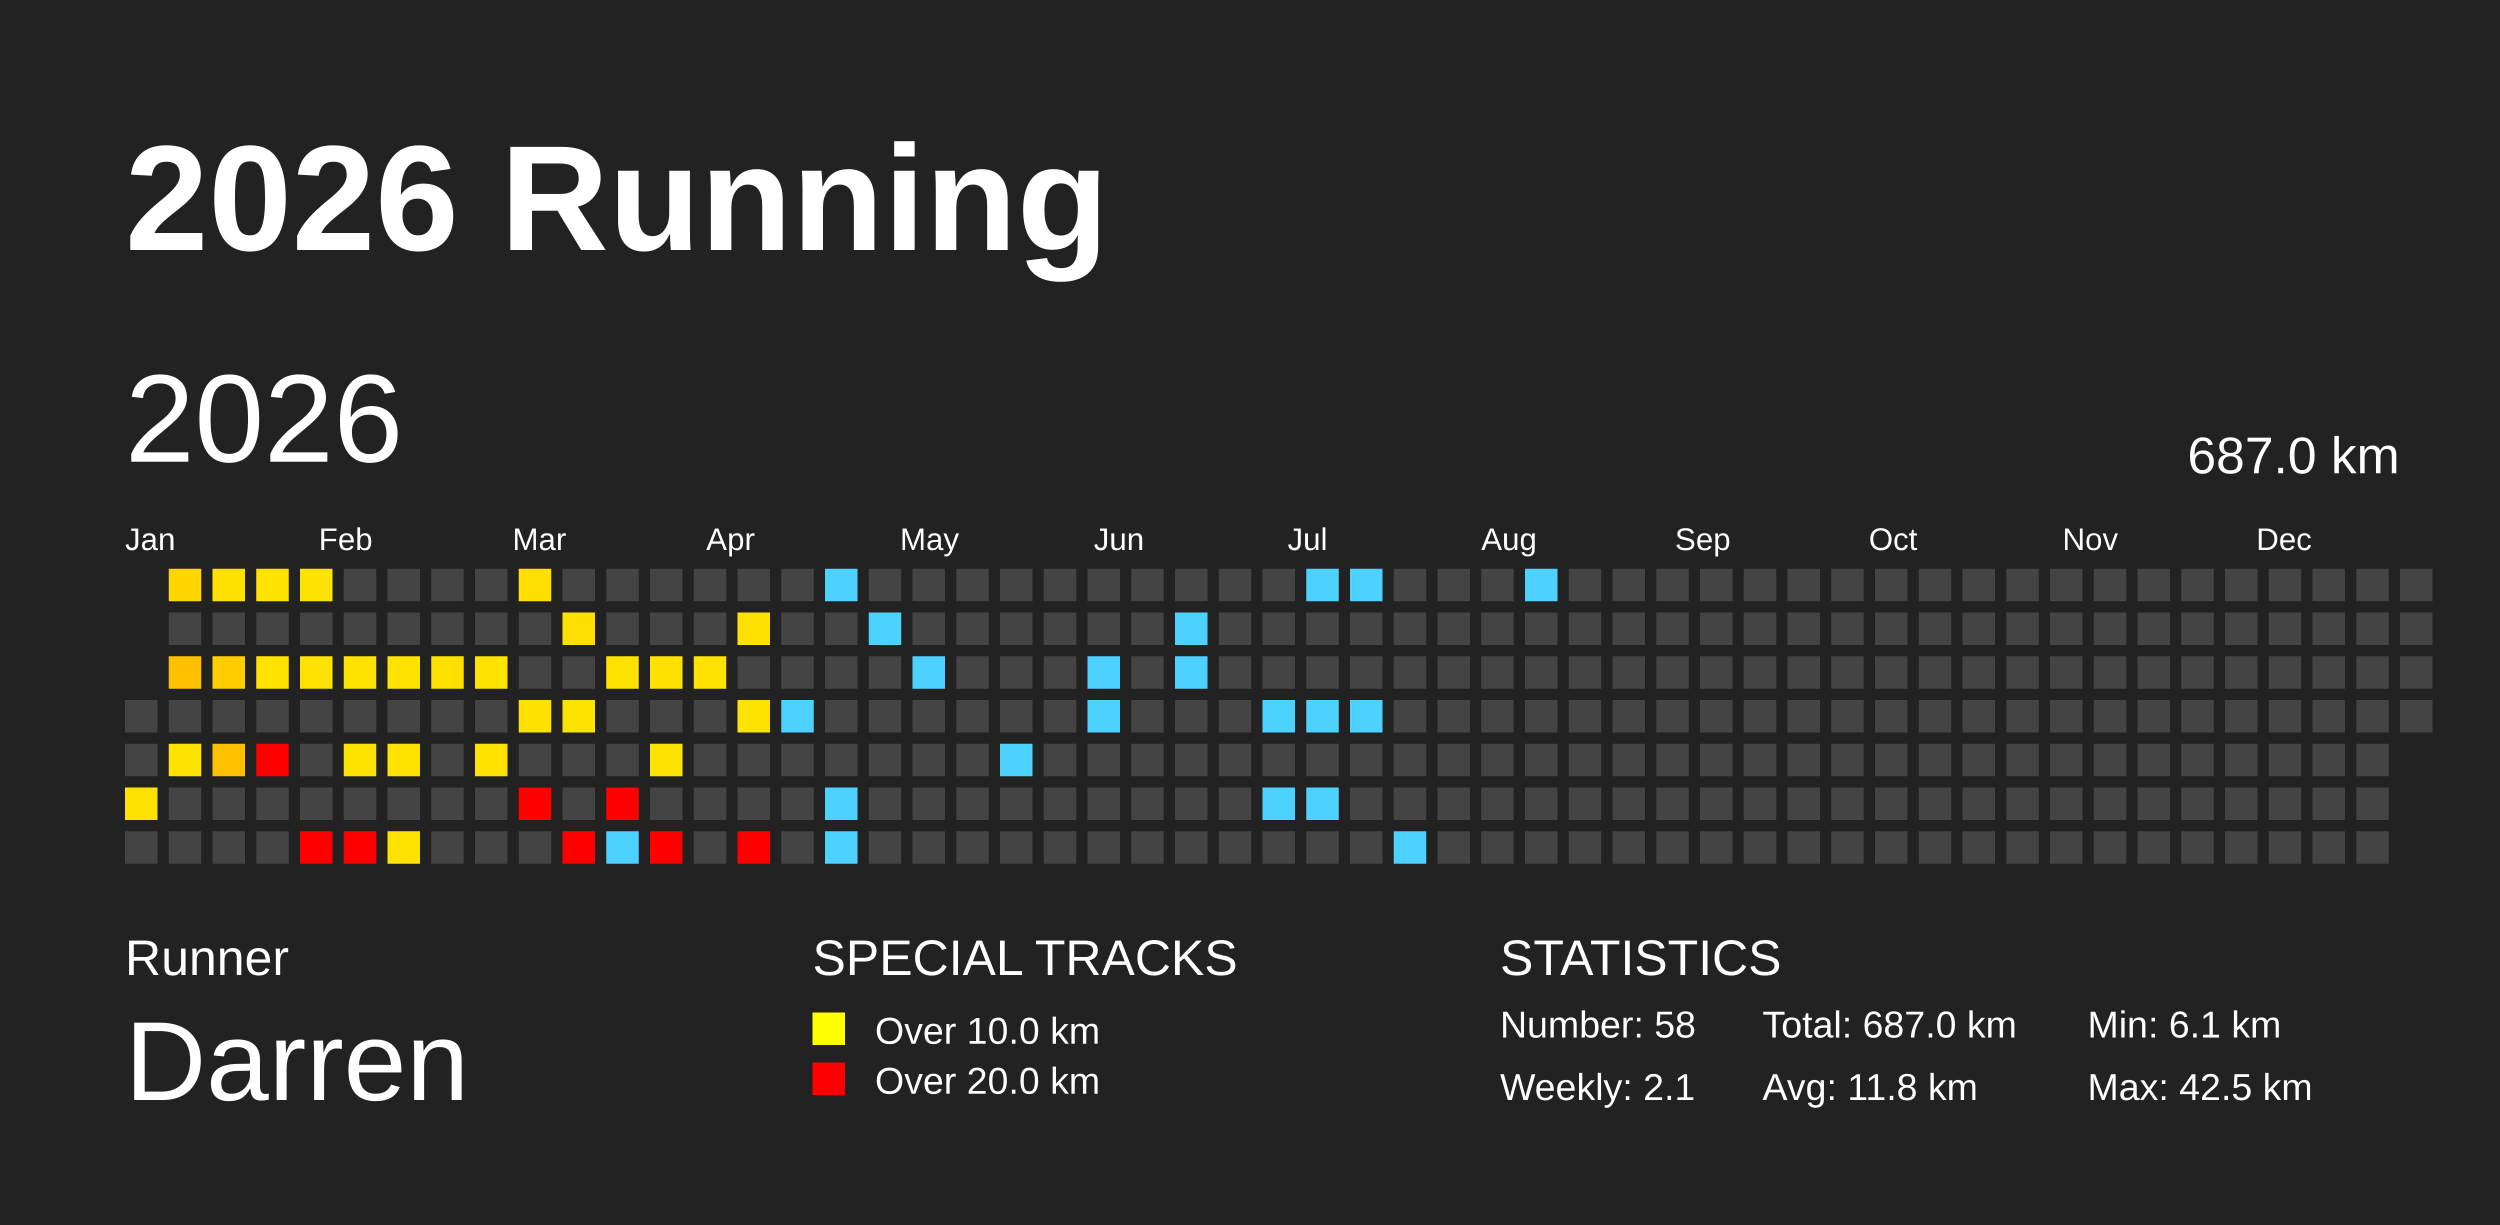
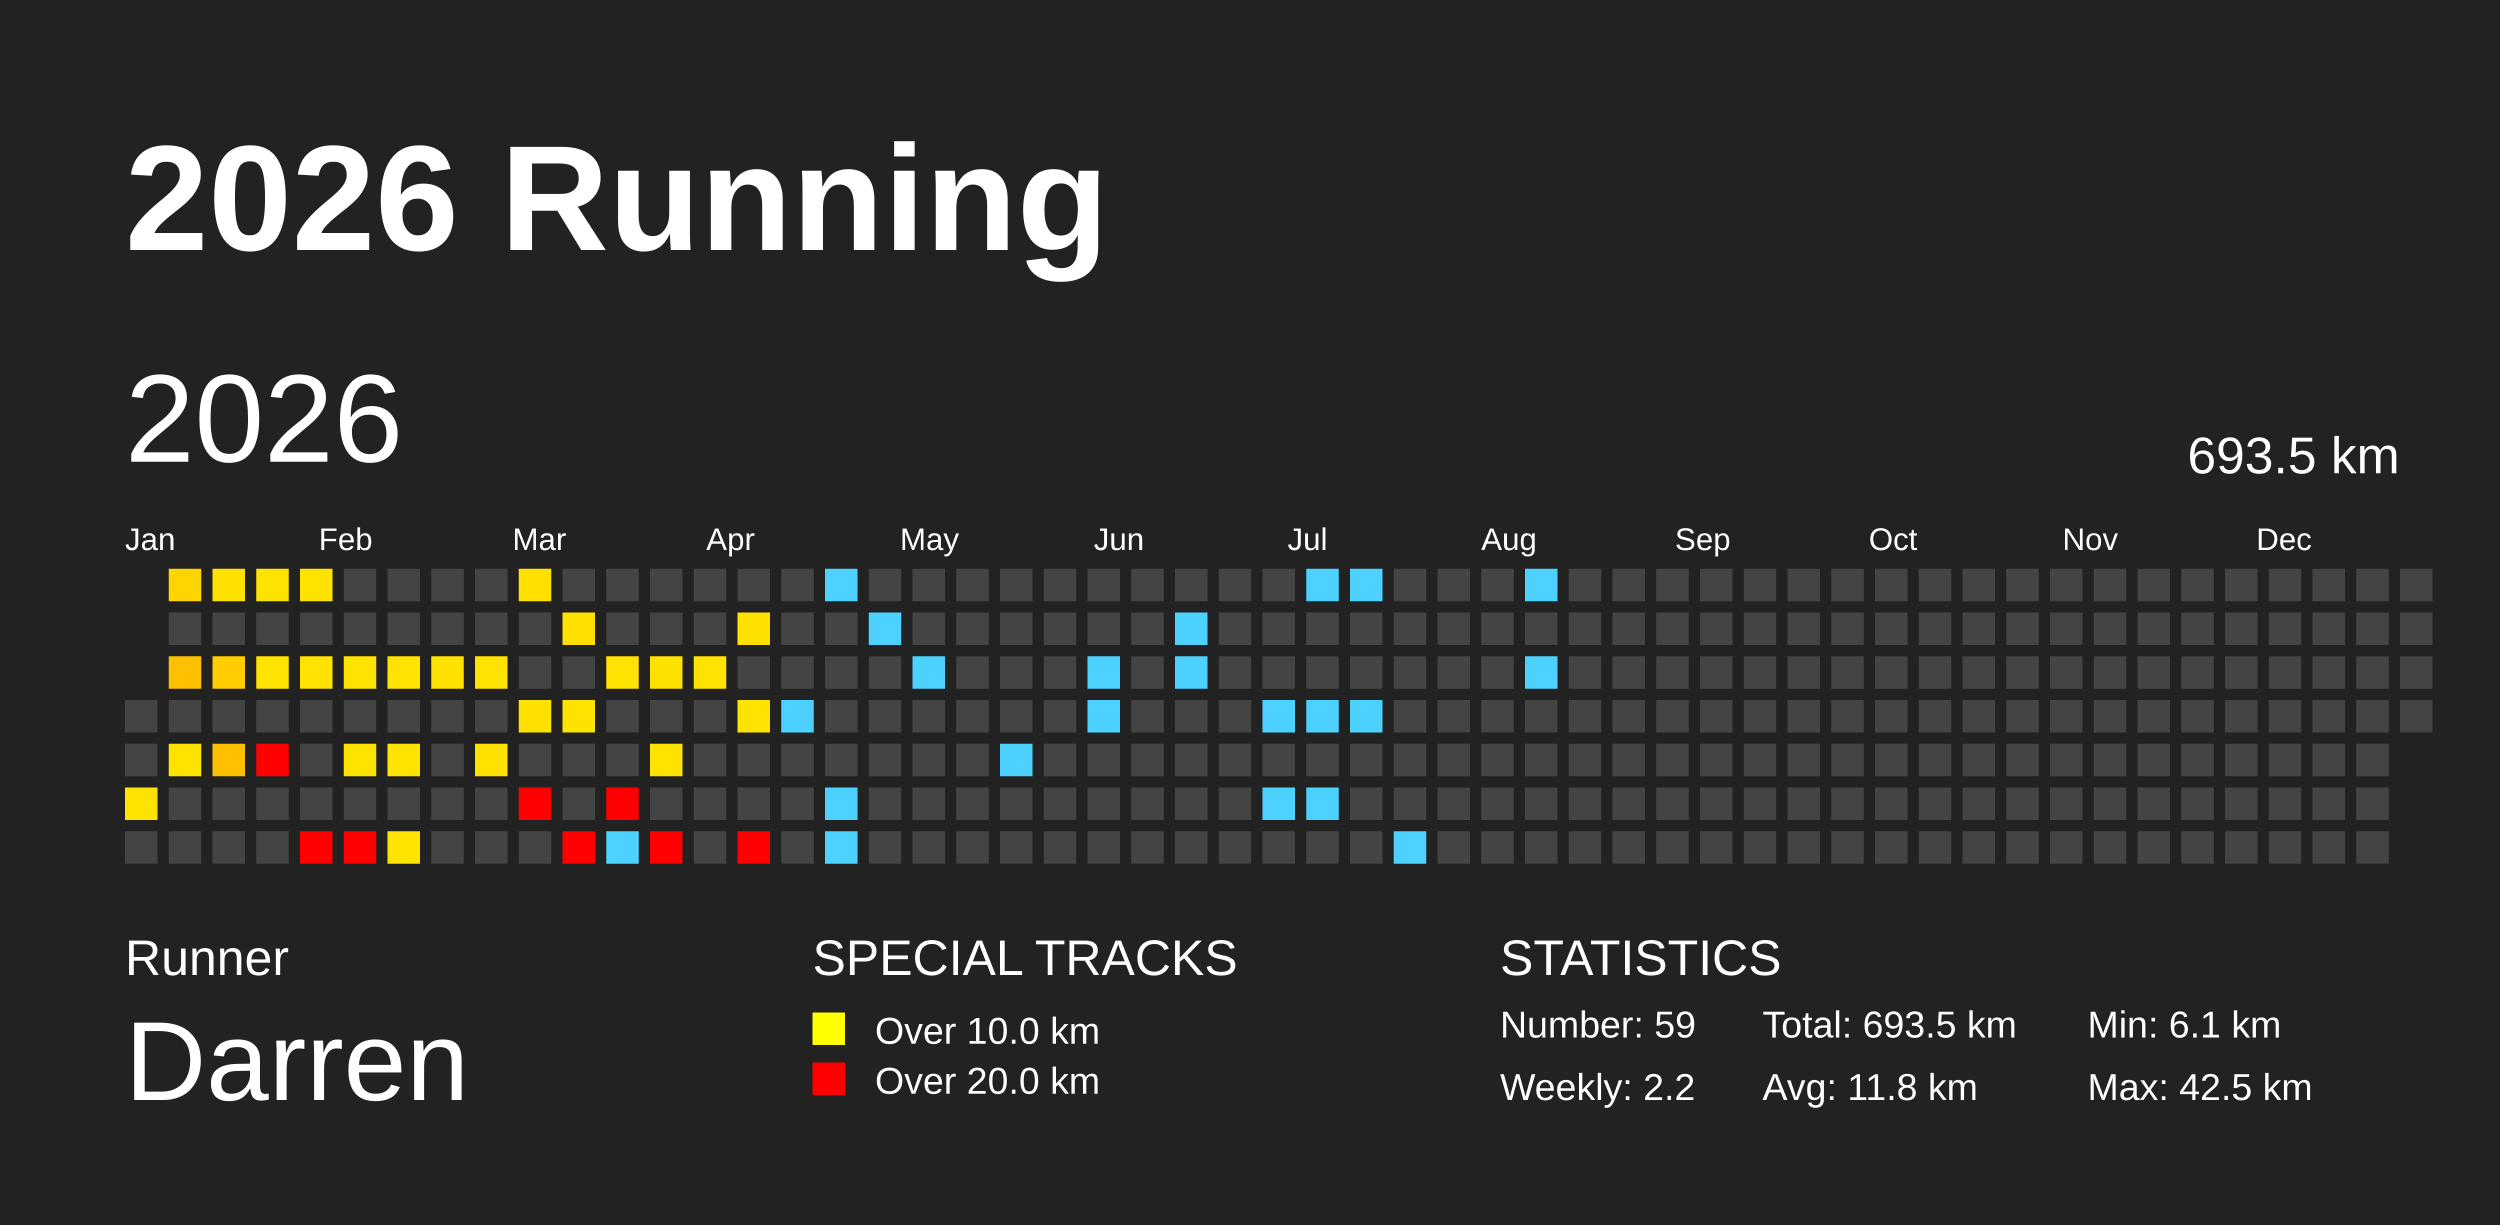
<svg xmlns="http://www.w3.org/2000/svg" baseProfile="full" height="98mm" version="1.1" viewBox="0,0,200,98" width="200mm">
  <defs />
  <rect fill="#222222" height="98" width="200" x="0" y="0" />
  <text fill="#FFFFFF" style="font-size:12px; font-family:Arial; font-weight:bold;" x="10" y="20">2026 Running</text>
  <text fill="#FFFFFF" style="font-size:4px; font-family:Arial" x="10" y="78">Runner</text>
  <text fill="#FFFFFF" style="font-size:9px; font-family:Arial" x="10" y="88">Darren</text>
  <text fill="#FFFFFF" style="font-size:4px; font-family:Arial" x="65" y="78">SPECIAL TRACKS</text>
  <rect fill="yellow" height="2.6" width="2.6" x="65" y="81" />
  <text fill="#FFFFFF" style="font-size:3px; font-family:Arial" x="70" y="83.5">Over 10.0 km</text>
  <rect fill="red" height="2.6" width="2.6" x="65" y="85" />
  <text fill="#FFFFFF" style="font-size:3px; font-family:Arial" x="70" y="87.5">Over 20.0 km</text>
  <text fill="#FFFFFF" style="font-size:4px; font-family:Arial" x="120" y="78">STATISTICS</text>
-   <text fill="#FFFFFF" style="font-size:3px; font-family:Arial" x="120" y="83">Number: 58</text>
-   <text fill="#FFFFFF" style="font-size:3px; font-family:Arial" x="120" y="88">Weekly: 2.1</text>
-   <text fill="#FFFFFF" style="font-size:3px; font-family:Arial" x="141" y="83">Total: 687.0 km</text>
+   <text fill="#FFFFFF" style="font-size:3px; font-family:Arial" x="120" y="83">Number: 59</text>
+   <text fill="#FFFFFF" style="font-size:3px; font-family:Arial" x="120" y="88">Weekly: 2.2</text>
+   <text fill="#FFFFFF" style="font-size:3px; font-family:Arial" x="141" y="83">Total: 693.5 km</text>
  <text fill="#FFFFFF" style="font-size:3px; font-family:Arial" x="141" y="88">Avg: 11.8 km</text>
  <text fill="#FFFFFF" style="font-size:3px; font-family:Arial" x="167" y="83">Min: 6.1 km</text>
  <text fill="#FFFFFF" style="font-size:3px; font-family:Arial" x="167" y="88">Max: 42.5 km</text>
  <text dominant-baseline="hanging" fill="#FFFFFF" style="font-size:10.0px; font-family:Arial;" x="10" y="30">2026</text>
-   <text dominant-baseline="hanging" fill="#FFFFFF" style="font-size:4.125px; font-family:Arial;" x="175" y="35">687.0 km</text>
+   <text dominant-baseline="hanging" fill="#FFFFFF" style="font-size:4.125px; font-family:Arial;" x="175" y="35">693.5 km</text>
  <text fill="#FFFFFF" style="font-size:2.5px; font-family:Arial" x="10.0" y="44">Jan</text>
  <text fill="#FFFFFF" style="font-size:2.5px; font-family:Arial" x="25.5" y="44">Feb</text>
  <text fill="#FFFFFF" style="font-size:2.5px; font-family:Arial" x="41.0" y="44">Mar</text>
  <text fill="#FFFFFF" style="font-size:2.5px; font-family:Arial" x="56.5" y="44">Apr</text>
  <text fill="#FFFFFF" style="font-size:2.5px; font-family:Arial" x="72.0" y="44">May</text>
  <text fill="#FFFFFF" style="font-size:2.5px; font-family:Arial" x="87.5" y="44">Jun</text>
  <text fill="#FFFFFF" style="font-size:2.5px; font-family:Arial" x="103.0" y="44">Jul</text>
  <text fill="#FFFFFF" style="font-size:2.5px; font-family:Arial" x="118.5" y="44">Aug</text>
  <text fill="#FFFFFF" style="font-size:2.5px; font-family:Arial" x="134.0" y="44">Sep</text>
  <text fill="#FFFFFF" style="font-size:2.5px; font-family:Arial" x="149.5" y="44">Oct</text>
  <text fill="#FFFFFF" style="font-size:2.5px; font-family:Arial" x="165.0" y="44">Nov</text>
  <text fill="#FFFFFF" style="font-size:2.5px; font-family:Arial" x="180.5" y="44">Dec</text>
  <rect fill="#444444" height="2.6" width="2.6" x="10.0" y="56.0" />
  <rect fill="#444444" height="2.6" width="2.6" x="10.0" y="59.5" />
  <rect fill="#ffe300" height="2.6" width="2.6" x="10.0" y="63.0" />
  <rect fill="#444444" height="2.6" width="2.6" x="10.0" y="66.5" />
  <rect fill="#ffd500" height="2.6" width="2.6" x="13.5" y="45.5" />
  <rect fill="#444444" height="2.6" width="2.6" x="13.5" y="49.0" />
  <rect fill="#ffc000" height="2.6" width="2.6" x="13.5" y="52.5" />
  <rect fill="#444444" height="2.6" width="2.6" x="13.5" y="56.0" />
  <rect fill="#ffe300" height="2.6" width="2.6" x="13.5" y="59.5" />
  <rect fill="#444444" height="2.6" width="2.6" x="13.5" y="63.0" />
  <rect fill="#444444" height="2.6" width="2.6" x="13.5" y="66.5" />
  <rect fill="#ffe100" height="2.6" width="2.6" x="17.0" y="45.5" />
  <rect fill="#444444" height="2.6" width="2.6" x="17.0" y="49.0" />
  <rect fill="#ffcd00" height="2.6" width="2.6" x="17.0" y="52.5" />
  <rect fill="#444444" height="2.6" width="2.6" x="17.0" y="56.0" />
  <rect fill="#ffc000" height="2.6" width="2.6" x="17.0" y="59.5" />
  <rect fill="#444444" height="2.6" width="2.6" x="17.0" y="63.0" />
  <rect fill="#444444" height="2.6" width="2.6" x="17.0" y="66.5" />
  <rect fill="#ffe300" height="2.6" width="2.6" x="20.5" y="45.5" />
  <rect fill="#444444" height="2.6" width="2.6" x="20.5" y="49.0" />
  <rect fill="#ffe300" height="2.6" width="2.6" x="20.5" y="52.5" />
  <rect fill="#444444" height="2.6" width="2.6" x="20.5" y="56.0" />
  <rect fill="red" height="2.6" width="2.6" x="20.5" y="59.5" />
  <rect fill="#444444" height="2.6" width="2.6" x="20.5" y="63.0" />
  <rect fill="#444444" height="2.6" width="2.6" x="20.5" y="66.5" />
  <rect fill="#ffe300" height="2.6" width="2.6" x="24.0" y="45.5" />
  <rect fill="#444444" height="2.6" width="2.6" x="24.0" y="49.0" />
  <rect fill="#ffe200" height="2.6" width="2.6" x="24.0" y="52.5" />
  <rect fill="#444444" height="2.6" width="2.6" x="24.0" y="56.0" />
  <rect fill="#444444" height="2.6" width="2.6" x="24.0" y="59.5" />
  <rect fill="#444444" height="2.6" width="2.6" x="24.0" y="63.0" />
  <rect fill="red" height="2.6" width="2.6" x="24.0" y="66.5" />
  <rect fill="#444444" height="2.6" width="2.6" x="27.5" y="45.5" />
  <rect fill="#444444" height="2.6" width="2.6" x="27.5" y="49.0" />
  <rect fill="#ffe300" height="2.6" width="2.6" x="27.5" y="52.5" />
  <rect fill="#444444" height="2.6" width="2.6" x="27.5" y="56.0" />
  <rect fill="#ffe300" height="2.6" width="2.6" x="27.5" y="59.5" />
  <rect fill="#444444" height="2.6" width="2.6" x="27.5" y="63.0" />
  <rect fill="red" height="2.6" width="2.6" x="27.5" y="66.5" />
  <rect fill="#444444" height="2.6" width="2.6" x="31.0" y="45.5" />
  <rect fill="#444444" height="2.6" width="2.6" x="31.0" y="49.0" />
  <rect fill="#ffe300" height="2.6" width="2.6" x="31.0" y="52.5" />
  <rect fill="#444444" height="2.6" width="2.6" x="31.0" y="56.0" />
  <rect fill="#ffe300" height="2.6" width="2.6" x="31.0" y="59.5" />
  <rect fill="#444444" height="2.6" width="2.6" x="31.0" y="63.0" />
  <rect fill="#ffe300" height="2.6" width="2.6" x="31.0" y="66.5" />
  <rect fill="#444444" height="2.6" width="2.6" x="34.5" y="45.5" />
  <rect fill="#444444" height="2.6" width="2.6" x="34.5" y="49.0" />
  <rect fill="#ffe100" height="2.6" width="2.6" x="34.5" y="52.5" />
  <rect fill="#444444" height="2.6" width="2.6" x="34.5" y="56.0" />
  <rect fill="#444444" height="2.6" width="2.6" x="34.5" y="59.5" />
  <rect fill="#444444" height="2.6" width="2.6" x="34.5" y="63.0" />
  <rect fill="#444444" height="2.6" width="2.6" x="34.5" y="66.5" />
  <rect fill="#444444" height="2.6" width="2.6" x="38.0" y="45.5" />
  <rect fill="#444444" height="2.6" width="2.6" x="38.0" y="49.0" />
  <rect fill="#ffe300" height="2.6" width="2.6" x="38.0" y="52.5" />
  <rect fill="#444444" height="2.6" width="2.6" x="38.0" y="56.0" />
  <rect fill="#ffe200" height="2.6" width="2.6" x="38.0" y="59.5" />
  <rect fill="#444444" height="2.6" width="2.6" x="38.0" y="63.0" />
  <rect fill="#444444" height="2.6" width="2.6" x="38.0" y="66.5" />
  <rect fill="#ffe000" height="2.6" width="2.6" x="41.5" y="45.5" />
  <rect fill="#444444" height="2.6" width="2.6" x="41.5" y="49.0" />
  <rect fill="#444444" height="2.6" width="2.6" x="41.5" y="52.5" />
  <rect fill="#ffe100" height="2.6" width="2.6" x="41.5" y="56.0" />
  <rect fill="#444444" height="2.6" width="2.6" x="41.5" y="59.5" />
  <rect fill="red" height="2.6" width="2.6" x="41.5" y="63.0" />
  <rect fill="#444444" height="2.6" width="2.6" x="41.5" y="66.5" />
  <rect fill="#444444" height="2.6" width="2.6" x="45.0" y="45.5" />
  <rect fill="#ffe000" height="2.6" width="2.6" x="45.0" y="49.0" />
  <rect fill="#444444" height="2.6" width="2.6" x="45.0" y="52.5" />
  <rect fill="#ffe300" height="2.6" width="2.6" x="45.0" y="56.0" />
  <rect fill="#444444" height="2.6" width="2.6" x="45.0" y="59.5" />
  <rect fill="#444444" height="2.6" width="2.6" x="45.0" y="63.0" />
  <rect fill="red" height="2.6" width="2.6" x="45.0" y="66.5" />
  <rect fill="#444444" height="2.6" width="2.6" x="48.5" y="45.5" />
  <rect fill="#444444" height="2.6" width="2.6" x="48.5" y="49.0" />
  <rect fill="#ffe300" height="2.6" width="2.6" x="48.5" y="52.5" />
  <rect fill="#444444" height="2.6" width="2.6" x="48.5" y="56.0" />
  <rect fill="#444444" height="2.6" width="2.6" x="48.5" y="59.5" />
  <rect fill="red" height="2.6" width="2.6" x="48.5" y="63.0" />
  <rect fill="#4dd2ff" height="2.6" width="2.6" x="48.5" y="66.5" />
  <rect fill="#444444" height="2.6" width="2.6" x="52.0" y="45.5" />
  <rect fill="#444444" height="2.6" width="2.6" x="52.0" y="49.0" />
  <rect fill="#ffe100" height="2.6" width="2.6" x="52.0" y="52.5" />
  <rect fill="#444444" height="2.6" width="2.6" x="52.0" y="56.0" />
  <rect fill="#ffe300" height="2.6" width="2.6" x="52.0" y="59.5" />
  <rect fill="#444444" height="2.6" width="2.6" x="52.0" y="63.0" />
  <rect fill="red" height="2.6" width="2.6" x="52.0" y="66.5" />
  <rect fill="#444444" height="2.6" width="2.6" x="55.5" y="45.5" />
  <rect fill="#444444" height="2.6" width="2.6" x="55.5" y="49.0" />
  <rect fill="#ffe300" height="2.6" width="2.6" x="55.5" y="52.5" />
  <rect fill="#444444" height="2.6" width="2.6" x="55.5" y="56.0" />
  <rect fill="#444444" height="2.6" width="2.6" x="55.5" y="59.5" />
  <rect fill="#444444" height="2.6" width="2.6" x="55.5" y="63.0" />
  <rect fill="#444444" height="2.6" width="2.6" x="55.5" y="66.5" />
  <rect fill="#444444" height="2.6" width="2.6" x="59.0" y="45.5" />
  <rect fill="#ffe100" height="2.6" width="2.6" x="59.0" y="49.0" />
  <rect fill="#444444" height="2.6" width="2.6" x="59.0" y="52.5" />
  <rect fill="#ffe300" height="2.6" width="2.6" x="59.0" y="56.0" />
  <rect fill="#444444" height="2.6" width="2.6" x="59.0" y="59.5" />
  <rect fill="#444444" height="2.6" width="2.6" x="59.0" y="63.0" />
  <rect fill="red" height="2.6" width="2.6" x="59.0" y="66.5" />
  <rect fill="#444444" height="2.6" width="2.6" x="62.5" y="45.5" />
  <rect fill="#444444" height="2.6" width="2.6" x="62.5" y="49.0" />
  <rect fill="#444444" height="2.6" width="2.6" x="62.5" y="52.5" />
  <rect fill="#4dd2ff" height="2.6" width="2.6" x="62.5" y="56.0" />
  <rect fill="#444444" height="2.6" width="2.6" x="62.5" y="59.5" />
  <rect fill="#444444" height="2.6" width="2.6" x="62.5" y="63.0" />
  <rect fill="#444444" height="2.6" width="2.6" x="62.5" y="66.5" />
  <rect fill="#4dd2ff" height="2.6" width="2.6" x="66.0" y="45.5" />
  <rect fill="#444444" height="2.6" width="2.6" x="66.0" y="49.0" />
  <rect fill="#444444" height="2.6" width="2.6" x="66.0" y="52.5" />
  <rect fill="#444444" height="2.6" width="2.6" x="66.0" y="56.0" />
  <rect fill="#444444" height="2.6" width="2.6" x="66.0" y="59.5" />
  <rect fill="#4dd2ff" height="2.6" width="2.6" x="66.0" y="63.0" />
  <rect fill="#4dd2ff" height="2.6" width="2.6" x="66.0" y="66.5" />
  <rect fill="#444444" height="2.6" width="2.6" x="69.5" y="45.5" />
  <rect fill="#4dd2ff" height="2.6" width="2.6" x="69.5" y="49.0" />
  <rect fill="#444444" height="2.6" width="2.6" x="69.5" y="52.5" />
  <rect fill="#444444" height="2.6" width="2.6" x="69.5" y="56.0" />
  <rect fill="#444444" height="2.6" width="2.6" x="69.5" y="59.5" />
  <rect fill="#444444" height="2.6" width="2.6" x="69.5" y="63.0" />
  <rect fill="#444444" height="2.6" width="2.6" x="69.5" y="66.5" />
  <rect fill="#444444" height="2.6" width="2.6" x="73.0" y="45.5" />
  <rect fill="#444444" height="2.6" width="2.6" x="73.0" y="49.0" />
  <rect fill="#4dd2ff" height="2.6" width="2.6" x="73.0" y="52.5" />
  <rect fill="#444444" height="2.6" width="2.6" x="73.0" y="56.0" />
  <rect fill="#444444" height="2.6" width="2.6" x="73.0" y="59.5" />
  <rect fill="#444444" height="2.6" width="2.6" x="73.0" y="63.0" />
  <rect fill="#444444" height="2.6" width="2.6" x="73.0" y="66.5" />
  <rect fill="#444444" height="2.6" width="2.6" x="76.5" y="45.5" />
  <rect fill="#444444" height="2.6" width="2.6" x="76.5" y="49.0" />
  <rect fill="#444444" height="2.6" width="2.6" x="76.5" y="52.5" />
  <rect fill="#444444" height="2.6" width="2.6" x="76.5" y="56.0" />
  <rect fill="#444444" height="2.6" width="2.6" x="76.5" y="59.5" />
  <rect fill="#444444" height="2.6" width="2.6" x="76.5" y="63.0" />
  <rect fill="#444444" height="2.6" width="2.6" x="76.5" y="66.5" />
  <rect fill="#444444" height="2.6" width="2.6" x="80.0" y="45.5" />
  <rect fill="#444444" height="2.6" width="2.6" x="80.0" y="49.0" />
  <rect fill="#444444" height="2.6" width="2.6" x="80.0" y="52.5" />
  <rect fill="#444444" height="2.6" width="2.6" x="80.0" y="56.0" />
  <rect fill="#4dd2ff" height="2.6" width="2.6" x="80.0" y="59.5" />
  <rect fill="#444444" height="2.6" width="2.6" x="80.0" y="63.0" />
  <rect fill="#444444" height="2.6" width="2.6" x="80.0" y="66.5" />
  <rect fill="#444444" height="2.6" width="2.6" x="83.5" y="45.5" />
  <rect fill="#444444" height="2.6" width="2.6" x="83.5" y="49.0" />
  <rect fill="#444444" height="2.6" width="2.6" x="83.5" y="52.5" />
  <rect fill="#444444" height="2.6" width="2.6" x="83.5" y="56.0" />
  <rect fill="#444444" height="2.6" width="2.6" x="83.5" y="59.5" />
  <rect fill="#444444" height="2.6" width="2.6" x="83.5" y="63.0" />
  <rect fill="#444444" height="2.6" width="2.6" x="83.5" y="66.5" />
  <rect fill="#444444" height="2.6" width="2.6" x="87.0" y="45.5" />
  <rect fill="#444444" height="2.6" width="2.6" x="87.0" y="49.0" />
  <rect fill="#4dd2ff" height="2.6" width="2.6" x="87.0" y="52.5" />
  <rect fill="#4dd2ff" height="2.6" width="2.6" x="87.0" y="56.0" />
  <rect fill="#444444" height="2.6" width="2.6" x="87.0" y="59.5" />
  <rect fill="#444444" height="2.6" width="2.6" x="87.0" y="63.0" />
  <rect fill="#444444" height="2.6" width="2.6" x="87.0" y="66.5" />
  <rect fill="#444444" height="2.6" width="2.6" x="90.5" y="45.5" />
  <rect fill="#444444" height="2.6" width="2.6" x="90.5" y="49.0" />
  <rect fill="#444444" height="2.6" width="2.6" x="90.5" y="52.5" />
  <rect fill="#444444" height="2.6" width="2.6" x="90.5" y="56.0" />
  <rect fill="#444444" height="2.6" width="2.6" x="90.5" y="59.5" />
  <rect fill="#444444" height="2.6" width="2.6" x="90.5" y="63.0" />
  <rect fill="#444444" height="2.6" width="2.6" x="90.5" y="66.5" />
  <rect fill="#444444" height="2.6" width="2.6" x="94.0" y="45.5" />
  <rect fill="#4dd2ff" height="2.6" width="2.6" x="94.0" y="49.0" />
  <rect fill="#4dd2ff" height="2.6" width="2.6" x="94.0" y="52.5" />
  <rect fill="#444444" height="2.6" width="2.6" x="94.0" y="56.0" />
  <rect fill="#444444" height="2.6" width="2.6" x="94.0" y="59.5" />
  <rect fill="#444444" height="2.6" width="2.6" x="94.0" y="63.0" />
  <rect fill="#444444" height="2.6" width="2.6" x="94.0" y="66.5" />
  <rect fill="#444444" height="2.6" width="2.6" x="97.5" y="45.5" />
  <rect fill="#444444" height="2.6" width="2.6" x="97.5" y="49.0" />
  <rect fill="#444444" height="2.6" width="2.6" x="97.5" y="52.5" />
  <rect fill="#444444" height="2.6" width="2.6" x="97.5" y="56.0" />
  <rect fill="#444444" height="2.6" width="2.6" x="97.5" y="59.5" />
  <rect fill="#444444" height="2.6" width="2.6" x="97.5" y="63.0" />
  <rect fill="#444444" height="2.6" width="2.6" x="97.5" y="66.5" />
  <rect fill="#444444" height="2.6" width="2.6" x="101.0" y="45.5" />
  <rect fill="#444444" height="2.6" width="2.6" x="101.0" y="49.0" />
  <rect fill="#444444" height="2.6" width="2.6" x="101.0" y="52.5" />
  <rect fill="#4dd2ff" height="2.6" width="2.6" x="101.0" y="56.0" />
  <rect fill="#444444" height="2.6" width="2.6" x="101.0" y="59.5" />
  <rect fill="#4dd2ff" height="2.6" width="2.6" x="101.0" y="63.0" />
  <rect fill="#444444" height="2.6" width="2.6" x="101.0" y="66.5" />
  <rect fill="#4dd2ff" height="2.6" width="2.6" x="104.5" y="45.5" />
  <rect fill="#444444" height="2.6" width="2.6" x="104.5" y="49.0" />
  <rect fill="#444444" height="2.6" width="2.6" x="104.5" y="52.5" />
  <rect fill="#4dd2ff" height="2.6" width="2.6" x="104.5" y="56.0" />
  <rect fill="#444444" height="2.6" width="2.6" x="104.5" y="59.5" />
  <rect fill="#4dd2ff" height="2.6" width="2.6" x="104.5" y="63.0" />
  <rect fill="#444444" height="2.6" width="2.6" x="104.5" y="66.5" />
  <rect fill="#4dd2ff" height="2.6" width="2.6" x="108.0" y="45.5" />
  <rect fill="#444444" height="2.6" width="2.6" x="108.0" y="49.0" />
  <rect fill="#444444" height="2.6" width="2.6" x="108.0" y="52.5" />
  <rect fill="#4dd2ff" height="2.6" width="2.6" x="108.0" y="56.0" />
  <rect fill="#444444" height="2.6" width="2.6" x="108.0" y="59.5" />
  <rect fill="#444444" height="2.6" width="2.6" x="108.0" y="63.0" />
  <rect fill="#444444" height="2.6" width="2.6" x="108.0" y="66.5" />
  <rect fill="#444444" height="2.6" width="2.6" x="111.5" y="45.5" />
  <rect fill="#444444" height="2.6" width="2.6" x="111.5" y="49.0" />
  <rect fill="#444444" height="2.6" width="2.6" x="111.5" y="52.5" />
  <rect fill="#444444" height="2.6" width="2.6" x="111.5" y="56.0" />
  <rect fill="#444444" height="2.6" width="2.6" x="111.5" y="59.5" />
  <rect fill="#444444" height="2.6" width="2.6" x="111.5" y="63.0" />
  <rect fill="#4dd2ff" height="2.6" width="2.6" x="111.5" y="66.5" />
  <rect fill="#444444" height="2.6" width="2.6" x="115.0" y="45.5" />
  <rect fill="#444444" height="2.6" width="2.6" x="115.0" y="49.0" />
  <rect fill="#444444" height="2.6" width="2.6" x="115.0" y="52.5" />
  <rect fill="#444444" height="2.6" width="2.6" x="115.0" y="56.0" />
  <rect fill="#444444" height="2.6" width="2.6" x="115.0" y="59.5" />
  <rect fill="#444444" height="2.6" width="2.6" x="115.0" y="63.0" />
  <rect fill="#444444" height="2.6" width="2.6" x="115.0" y="66.5" />
  <rect fill="#444444" height="2.6" width="2.6" x="118.5" y="45.5" />
  <rect fill="#444444" height="2.6" width="2.6" x="118.5" y="49.0" />
  <rect fill="#444444" height="2.6" width="2.6" x="118.5" y="52.5" />
  <rect fill="#444444" height="2.6" width="2.6" x="118.5" y="56.0" />
  <rect fill="#444444" height="2.6" width="2.6" x="118.5" y="59.5" />
  <rect fill="#444444" height="2.6" width="2.6" x="118.5" y="63.0" />
  <rect fill="#444444" height="2.6" width="2.6" x="118.5" y="66.5" />
  <rect fill="#4dd2ff" height="2.6" width="2.6" x="122.0" y="45.5" />
  <rect fill="#444444" height="2.6" width="2.6" x="122.0" y="49.0" />
-   <rect fill="#444444" height="2.6" width="2.6" x="122.0" y="52.5" />
+   <rect fill="#4dd2ff" height="2.6" width="2.6" x="122.0" y="52.5" />
  <rect fill="#444444" height="2.6" width="2.6" x="122.0" y="56.0" />
  <rect fill="#444444" height="2.6" width="2.6" x="122.0" y="59.5" />
  <rect fill="#444444" height="2.6" width="2.6" x="122.0" y="63.0" />
  <rect fill="#444444" height="2.6" width="2.6" x="122.0" y="66.5" />
  <rect fill="#444444" height="2.6" width="2.6" x="125.5" y="45.5" />
  <rect fill="#444444" height="2.6" width="2.6" x="125.5" y="49.0" />
  <rect fill="#444444" height="2.6" width="2.6" x="125.5" y="52.5" />
  <rect fill="#444444" height="2.6" width="2.6" x="125.5" y="56.0" />
  <rect fill="#444444" height="2.6" width="2.6" x="125.5" y="59.5" />
  <rect fill="#444444" height="2.6" width="2.6" x="125.5" y="63.0" />
  <rect fill="#444444" height="2.6" width="2.6" x="125.5" y="66.5" />
  <rect fill="#444444" height="2.6" width="2.6" x="129.0" y="45.5" />
  <rect fill="#444444" height="2.6" width="2.6" x="129.0" y="49.0" />
  <rect fill="#444444" height="2.6" width="2.6" x="129.0" y="52.5" />
  <rect fill="#444444" height="2.6" width="2.6" x="129.0" y="56.0" />
  <rect fill="#444444" height="2.6" width="2.6" x="129.0" y="59.5" />
  <rect fill="#444444" height="2.6" width="2.6" x="129.0" y="63.0" />
  <rect fill="#444444" height="2.6" width="2.6" x="129.0" y="66.5" />
  <rect fill="#444444" height="2.6" width="2.6" x="132.5" y="45.5" />
  <rect fill="#444444" height="2.6" width="2.6" x="132.5" y="49.0" />
  <rect fill="#444444" height="2.6" width="2.6" x="132.5" y="52.5" />
  <rect fill="#444444" height="2.6" width="2.6" x="132.5" y="56.0" />
  <rect fill="#444444" height="2.6" width="2.6" x="132.5" y="59.5" />
  <rect fill="#444444" height="2.6" width="2.6" x="132.5" y="63.0" />
  <rect fill="#444444" height="2.6" width="2.6" x="132.5" y="66.5" />
  <rect fill="#444444" height="2.6" width="2.6" x="136.0" y="45.5" />
  <rect fill="#444444" height="2.6" width="2.6" x="136.0" y="49.0" />
  <rect fill="#444444" height="2.6" width="2.6" x="136.0" y="52.5" />
  <rect fill="#444444" height="2.6" width="2.6" x="136.0" y="56.0" />
  <rect fill="#444444" height="2.6" width="2.6" x="136.0" y="59.5" />
  <rect fill="#444444" height="2.6" width="2.6" x="136.0" y="63.0" />
  <rect fill="#444444" height="2.6" width="2.6" x="136.0" y="66.5" />
  <rect fill="#444444" height="2.6" width="2.6" x="139.5" y="45.5" />
  <rect fill="#444444" height="2.6" width="2.6" x="139.5" y="49.0" />
  <rect fill="#444444" height="2.6" width="2.6" x="139.5" y="52.5" />
  <rect fill="#444444" height="2.6" width="2.6" x="139.5" y="56.0" />
  <rect fill="#444444" height="2.6" width="2.6" x="139.5" y="59.5" />
  <rect fill="#444444" height="2.6" width="2.6" x="139.5" y="63.0" />
  <rect fill="#444444" height="2.6" width="2.6" x="139.5" y="66.5" />
  <rect fill="#444444" height="2.6" width="2.6" x="143.0" y="45.5" />
  <rect fill="#444444" height="2.6" width="2.6" x="143.0" y="49.0" />
  <rect fill="#444444" height="2.6" width="2.6" x="143.0" y="52.5" />
  <rect fill="#444444" height="2.6" width="2.6" x="143.0" y="56.0" />
  <rect fill="#444444" height="2.6" width="2.6" x="143.0" y="59.5" />
  <rect fill="#444444" height="2.6" width="2.6" x="143.0" y="63.0" />
  <rect fill="#444444" height="2.6" width="2.6" x="143.0" y="66.5" />
  <rect fill="#444444" height="2.6" width="2.6" x="146.5" y="45.5" />
  <rect fill="#444444" height="2.6" width="2.6" x="146.5" y="49.0" />
  <rect fill="#444444" height="2.6" width="2.6" x="146.5" y="52.5" />
  <rect fill="#444444" height="2.6" width="2.6" x="146.5" y="56.0" />
  <rect fill="#444444" height="2.6" width="2.6" x="146.5" y="59.5" />
  <rect fill="#444444" height="2.6" width="2.6" x="146.5" y="63.0" />
  <rect fill="#444444" height="2.6" width="2.6" x="146.5" y="66.5" />
  <rect fill="#444444" height="2.6" width="2.6" x="150.0" y="45.5" />
  <rect fill="#444444" height="2.6" width="2.6" x="150.0" y="49.0" />
  <rect fill="#444444" height="2.6" width="2.6" x="150.0" y="52.5" />
  <rect fill="#444444" height="2.6" width="2.6" x="150.0" y="56.0" />
  <rect fill="#444444" height="2.6" width="2.6" x="150.0" y="59.5" />
  <rect fill="#444444" height="2.6" width="2.6" x="150.0" y="63.0" />
  <rect fill="#444444" height="2.6" width="2.6" x="150.0" y="66.5" />
  <rect fill="#444444" height="2.6" width="2.6" x="153.5" y="45.5" />
  <rect fill="#444444" height="2.6" width="2.6" x="153.5" y="49.0" />
  <rect fill="#444444" height="2.6" width="2.6" x="153.5" y="52.5" />
  <rect fill="#444444" height="2.6" width="2.6" x="153.5" y="56.0" />
  <rect fill="#444444" height="2.6" width="2.6" x="153.5" y="59.5" />
  <rect fill="#444444" height="2.6" width="2.6" x="153.5" y="63.0" />
  <rect fill="#444444" height="2.6" width="2.6" x="153.5" y="66.5" />
  <rect fill="#444444" height="2.6" width="2.6" x="157.0" y="45.5" />
  <rect fill="#444444" height="2.6" width="2.6" x="157.0" y="49.0" />
  <rect fill="#444444" height="2.6" width="2.6" x="157.0" y="52.5" />
  <rect fill="#444444" height="2.6" width="2.6" x="157.0" y="56.0" />
  <rect fill="#444444" height="2.6" width="2.6" x="157.0" y="59.5" />
  <rect fill="#444444" height="2.6" width="2.6" x="157.0" y="63.0" />
  <rect fill="#444444" height="2.6" width="2.6" x="157.0" y="66.5" />
  <rect fill="#444444" height="2.6" width="2.6" x="160.5" y="45.5" />
  <rect fill="#444444" height="2.6" width="2.6" x="160.5" y="49.0" />
  <rect fill="#444444" height="2.6" width="2.6" x="160.5" y="52.5" />
  <rect fill="#444444" height="2.6" width="2.6" x="160.5" y="56.0" />
  <rect fill="#444444" height="2.6" width="2.6" x="160.5" y="59.5" />
  <rect fill="#444444" height="2.6" width="2.6" x="160.5" y="63.0" />
  <rect fill="#444444" height="2.6" width="2.6" x="160.5" y="66.5" />
  <rect fill="#444444" height="2.6" width="2.6" x="164.0" y="45.5" />
  <rect fill="#444444" height="2.6" width="2.6" x="164.0" y="49.0" />
  <rect fill="#444444" height="2.6" width="2.6" x="164.0" y="52.5" />
  <rect fill="#444444" height="2.6" width="2.6" x="164.0" y="56.0" />
  <rect fill="#444444" height="2.6" width="2.6" x="164.0" y="59.5" />
  <rect fill="#444444" height="2.6" width="2.6" x="164.0" y="63.0" />
  <rect fill="#444444" height="2.6" width="2.6" x="164.0" y="66.5" />
  <rect fill="#444444" height="2.6" width="2.6" x="167.5" y="45.5" />
  <rect fill="#444444" height="2.6" width="2.6" x="167.5" y="49.0" />
  <rect fill="#444444" height="2.6" width="2.6" x="167.5" y="52.5" />
  <rect fill="#444444" height="2.6" width="2.6" x="167.5" y="56.0" />
  <rect fill="#444444" height="2.6" width="2.6" x="167.5" y="59.5" />
  <rect fill="#444444" height="2.6" width="2.6" x="167.5" y="63.0" />
  <rect fill="#444444" height="2.6" width="2.6" x="167.5" y="66.5" />
  <rect fill="#444444" height="2.6" width="2.6" x="171.0" y="45.5" />
  <rect fill="#444444" height="2.6" width="2.6" x="171.0" y="49.0" />
  <rect fill="#444444" height="2.6" width="2.6" x="171.0" y="52.5" />
  <rect fill="#444444" height="2.6" width="2.6" x="171.0" y="56.0" />
  <rect fill="#444444" height="2.6" width="2.6" x="171.0" y="59.5" />
  <rect fill="#444444" height="2.6" width="2.6" x="171.0" y="63.0" />
  <rect fill="#444444" height="2.6" width="2.6" x="171.0" y="66.5" />
  <rect fill="#444444" height="2.6" width="2.6" x="174.5" y="45.5" />
  <rect fill="#444444" height="2.6" width="2.6" x="174.5" y="49.0" />
  <rect fill="#444444" height="2.6" width="2.6" x="174.5" y="52.5" />
  <rect fill="#444444" height="2.6" width="2.6" x="174.5" y="56.0" />
  <rect fill="#444444" height="2.6" width="2.6" x="174.5" y="59.5" />
  <rect fill="#444444" height="2.6" width="2.6" x="174.5" y="63.0" />
  <rect fill="#444444" height="2.6" width="2.6" x="174.5" y="66.5" />
  <rect fill="#444444" height="2.6" width="2.6" x="178.0" y="45.5" />
  <rect fill="#444444" height="2.6" width="2.6" x="178.0" y="49.0" />
  <rect fill="#444444" height="2.6" width="2.6" x="178.0" y="52.5" />
  <rect fill="#444444" height="2.6" width="2.6" x="178.0" y="56.0" />
  <rect fill="#444444" height="2.6" width="2.6" x="178.0" y="59.5" />
  <rect fill="#444444" height="2.6" width="2.6" x="178.0" y="63.0" />
  <rect fill="#444444" height="2.6" width="2.6" x="178.0" y="66.5" />
  <rect fill="#444444" height="2.6" width="2.6" x="181.5" y="45.5" />
  <rect fill="#444444" height="2.6" width="2.6" x="181.5" y="49.0" />
  <rect fill="#444444" height="2.6" width="2.6" x="181.5" y="52.5" />
  <rect fill="#444444" height="2.6" width="2.6" x="181.5" y="56.0" />
  <rect fill="#444444" height="2.6" width="2.6" x="181.5" y="59.5" />
  <rect fill="#444444" height="2.6" width="2.6" x="181.5" y="63.0" />
  <rect fill="#444444" height="2.6" width="2.6" x="181.5" y="66.5" />
  <rect fill="#444444" height="2.6" width="2.6" x="185.0" y="45.5" />
  <rect fill="#444444" height="2.6" width="2.6" x="185.0" y="49.0" />
  <rect fill="#444444" height="2.6" width="2.6" x="185.0" y="52.5" />
  <rect fill="#444444" height="2.6" width="2.6" x="185.0" y="56.0" />
  <rect fill="#444444" height="2.6" width="2.6" x="185.0" y="59.5" />
  <rect fill="#444444" height="2.6" width="2.6" x="185.0" y="63.0" />
  <rect fill="#444444" height="2.6" width="2.6" x="185.0" y="66.5" />
  <rect fill="#444444" height="2.6" width="2.6" x="188.5" y="45.5" />
  <rect fill="#444444" height="2.6" width="2.6" x="188.5" y="49.0" />
  <rect fill="#444444" height="2.6" width="2.6" x="188.5" y="52.5" />
  <rect fill="#444444" height="2.6" width="2.6" x="188.5" y="56.0" />
  <rect fill="#444444" height="2.6" width="2.6" x="188.5" y="59.5" />
  <rect fill="#444444" height="2.6" width="2.6" x="188.5" y="63.0" />
  <rect fill="#444444" height="2.6" width="2.6" x="188.5" y="66.5" />
  <rect fill="#444444" height="2.6" width="2.6" x="192.0" y="45.5" />
  <rect fill="#444444" height="2.6" width="2.6" x="192.0" y="49.0" />
  <rect fill="#444444" height="2.6" width="2.6" x="192.0" y="52.5" />
  <rect fill="#444444" height="2.6" width="2.6" x="192.0" y="56.0" />
</svg>
